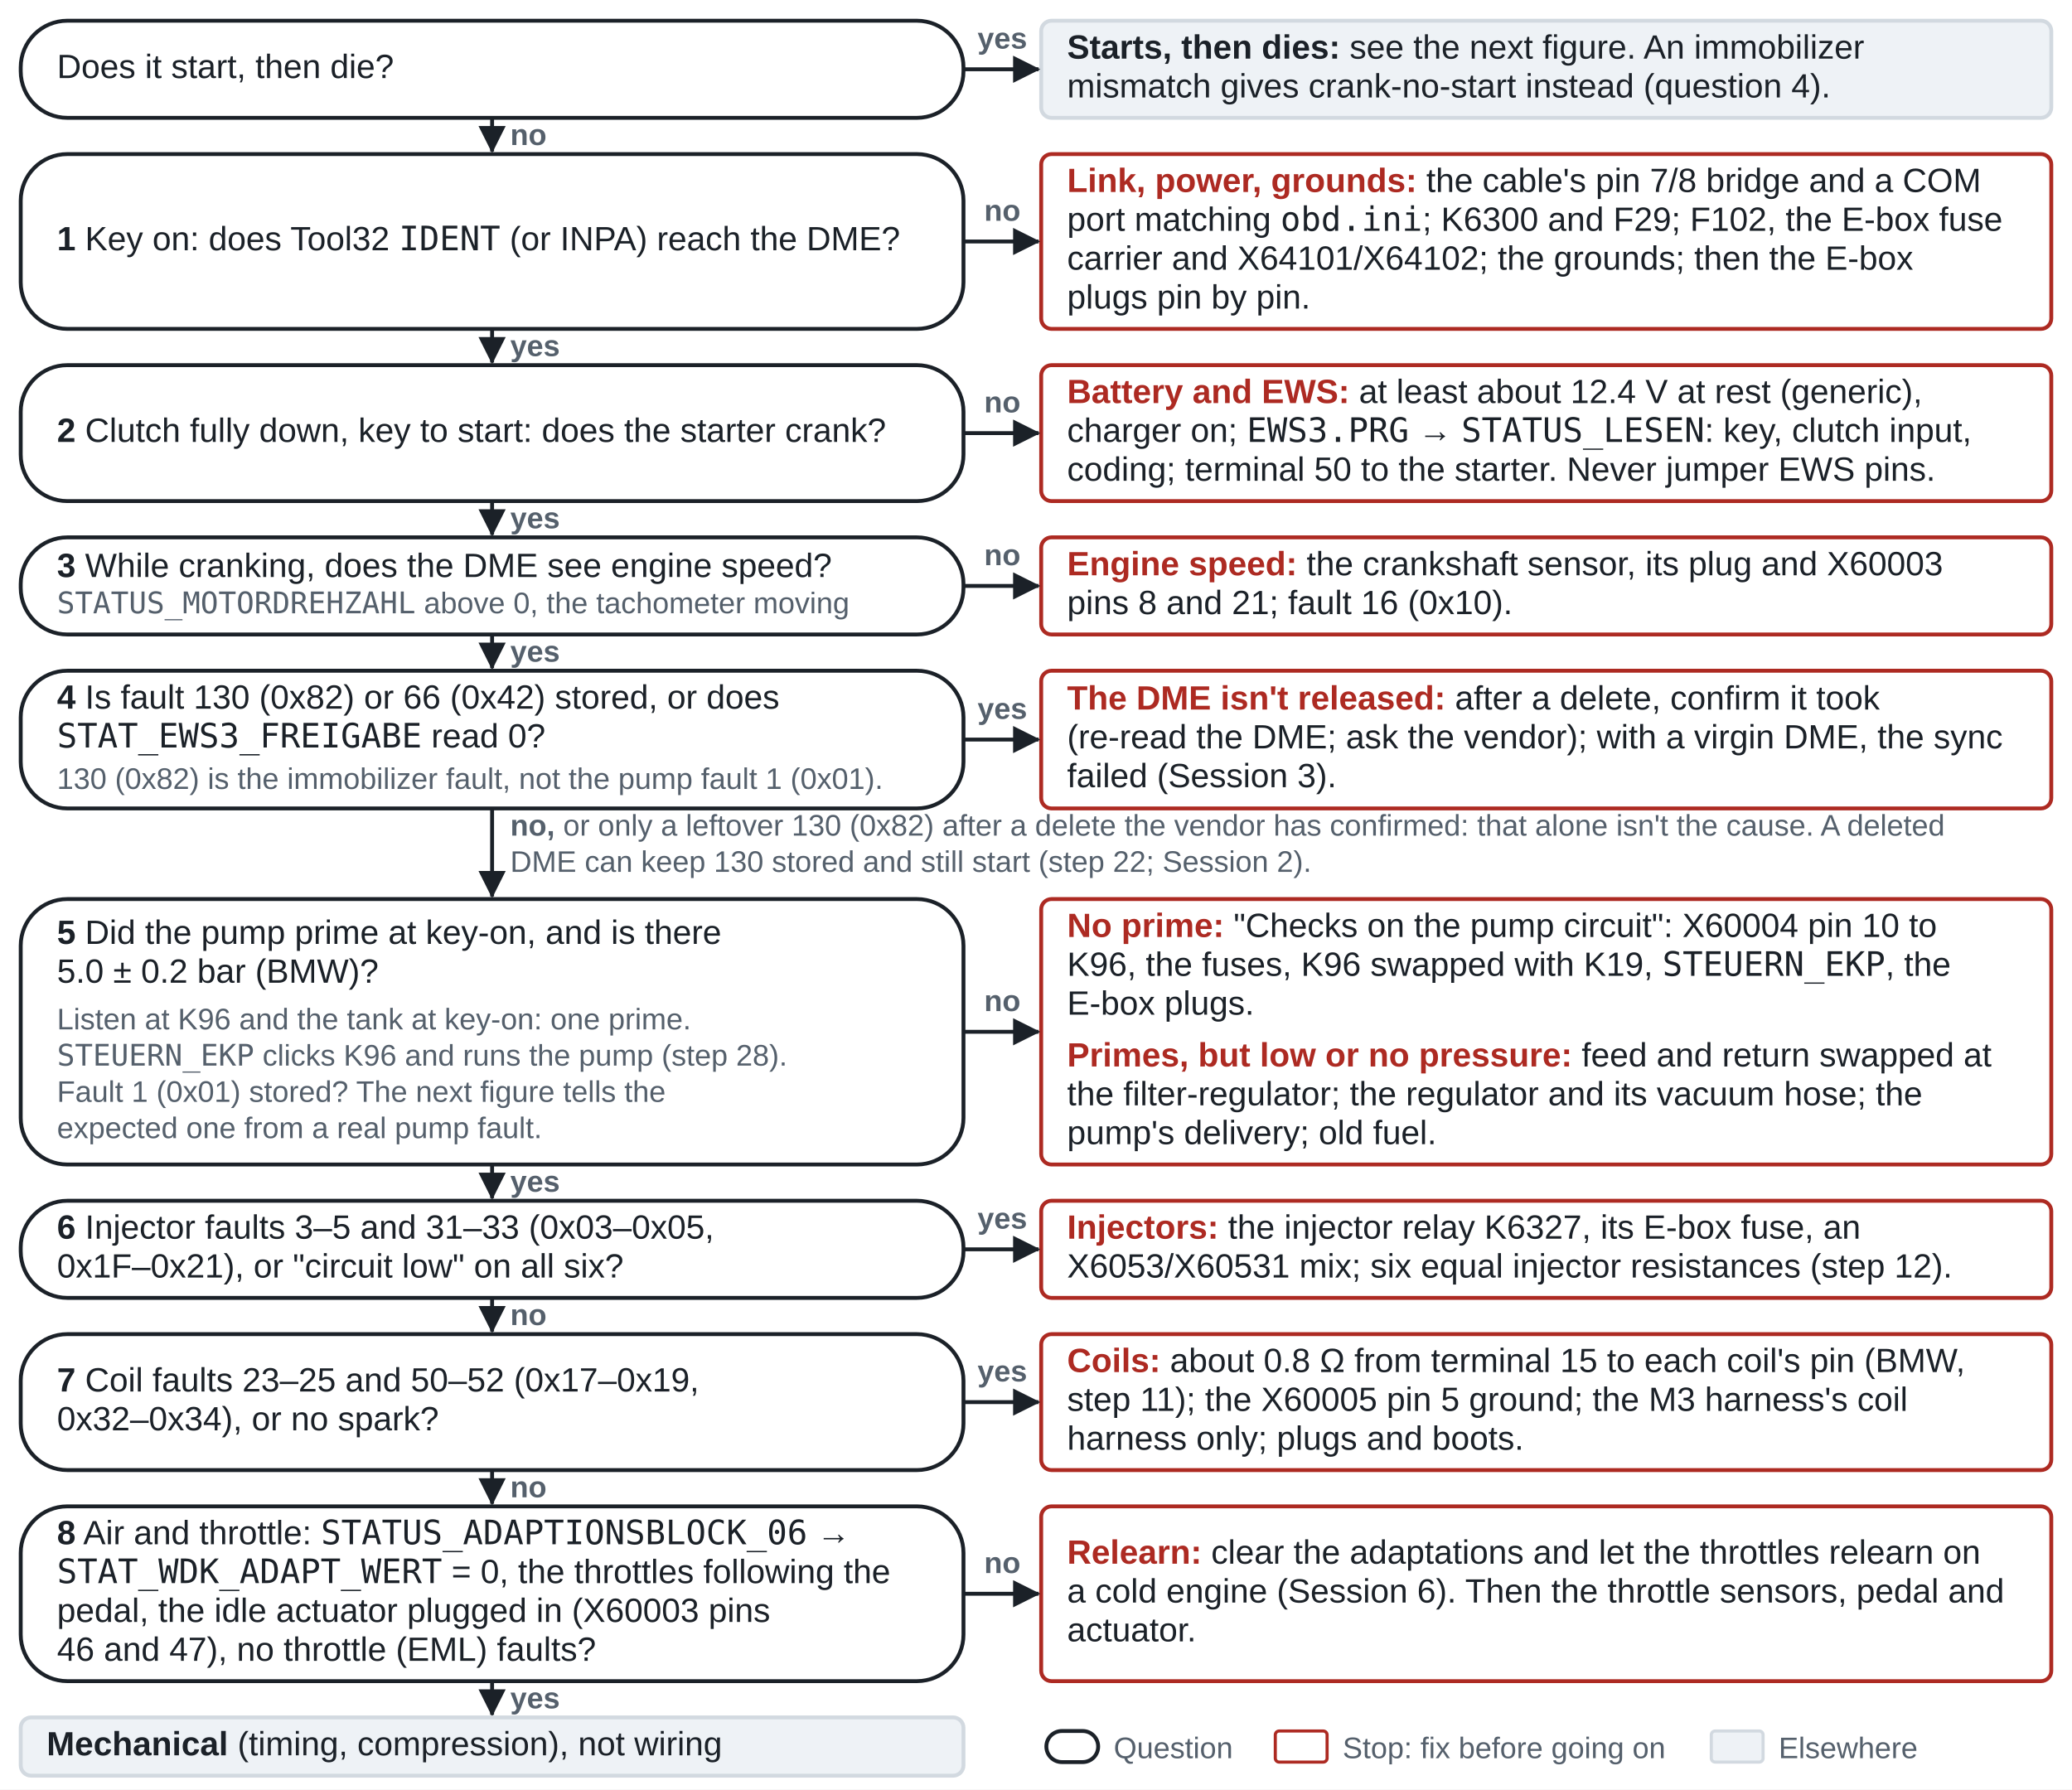
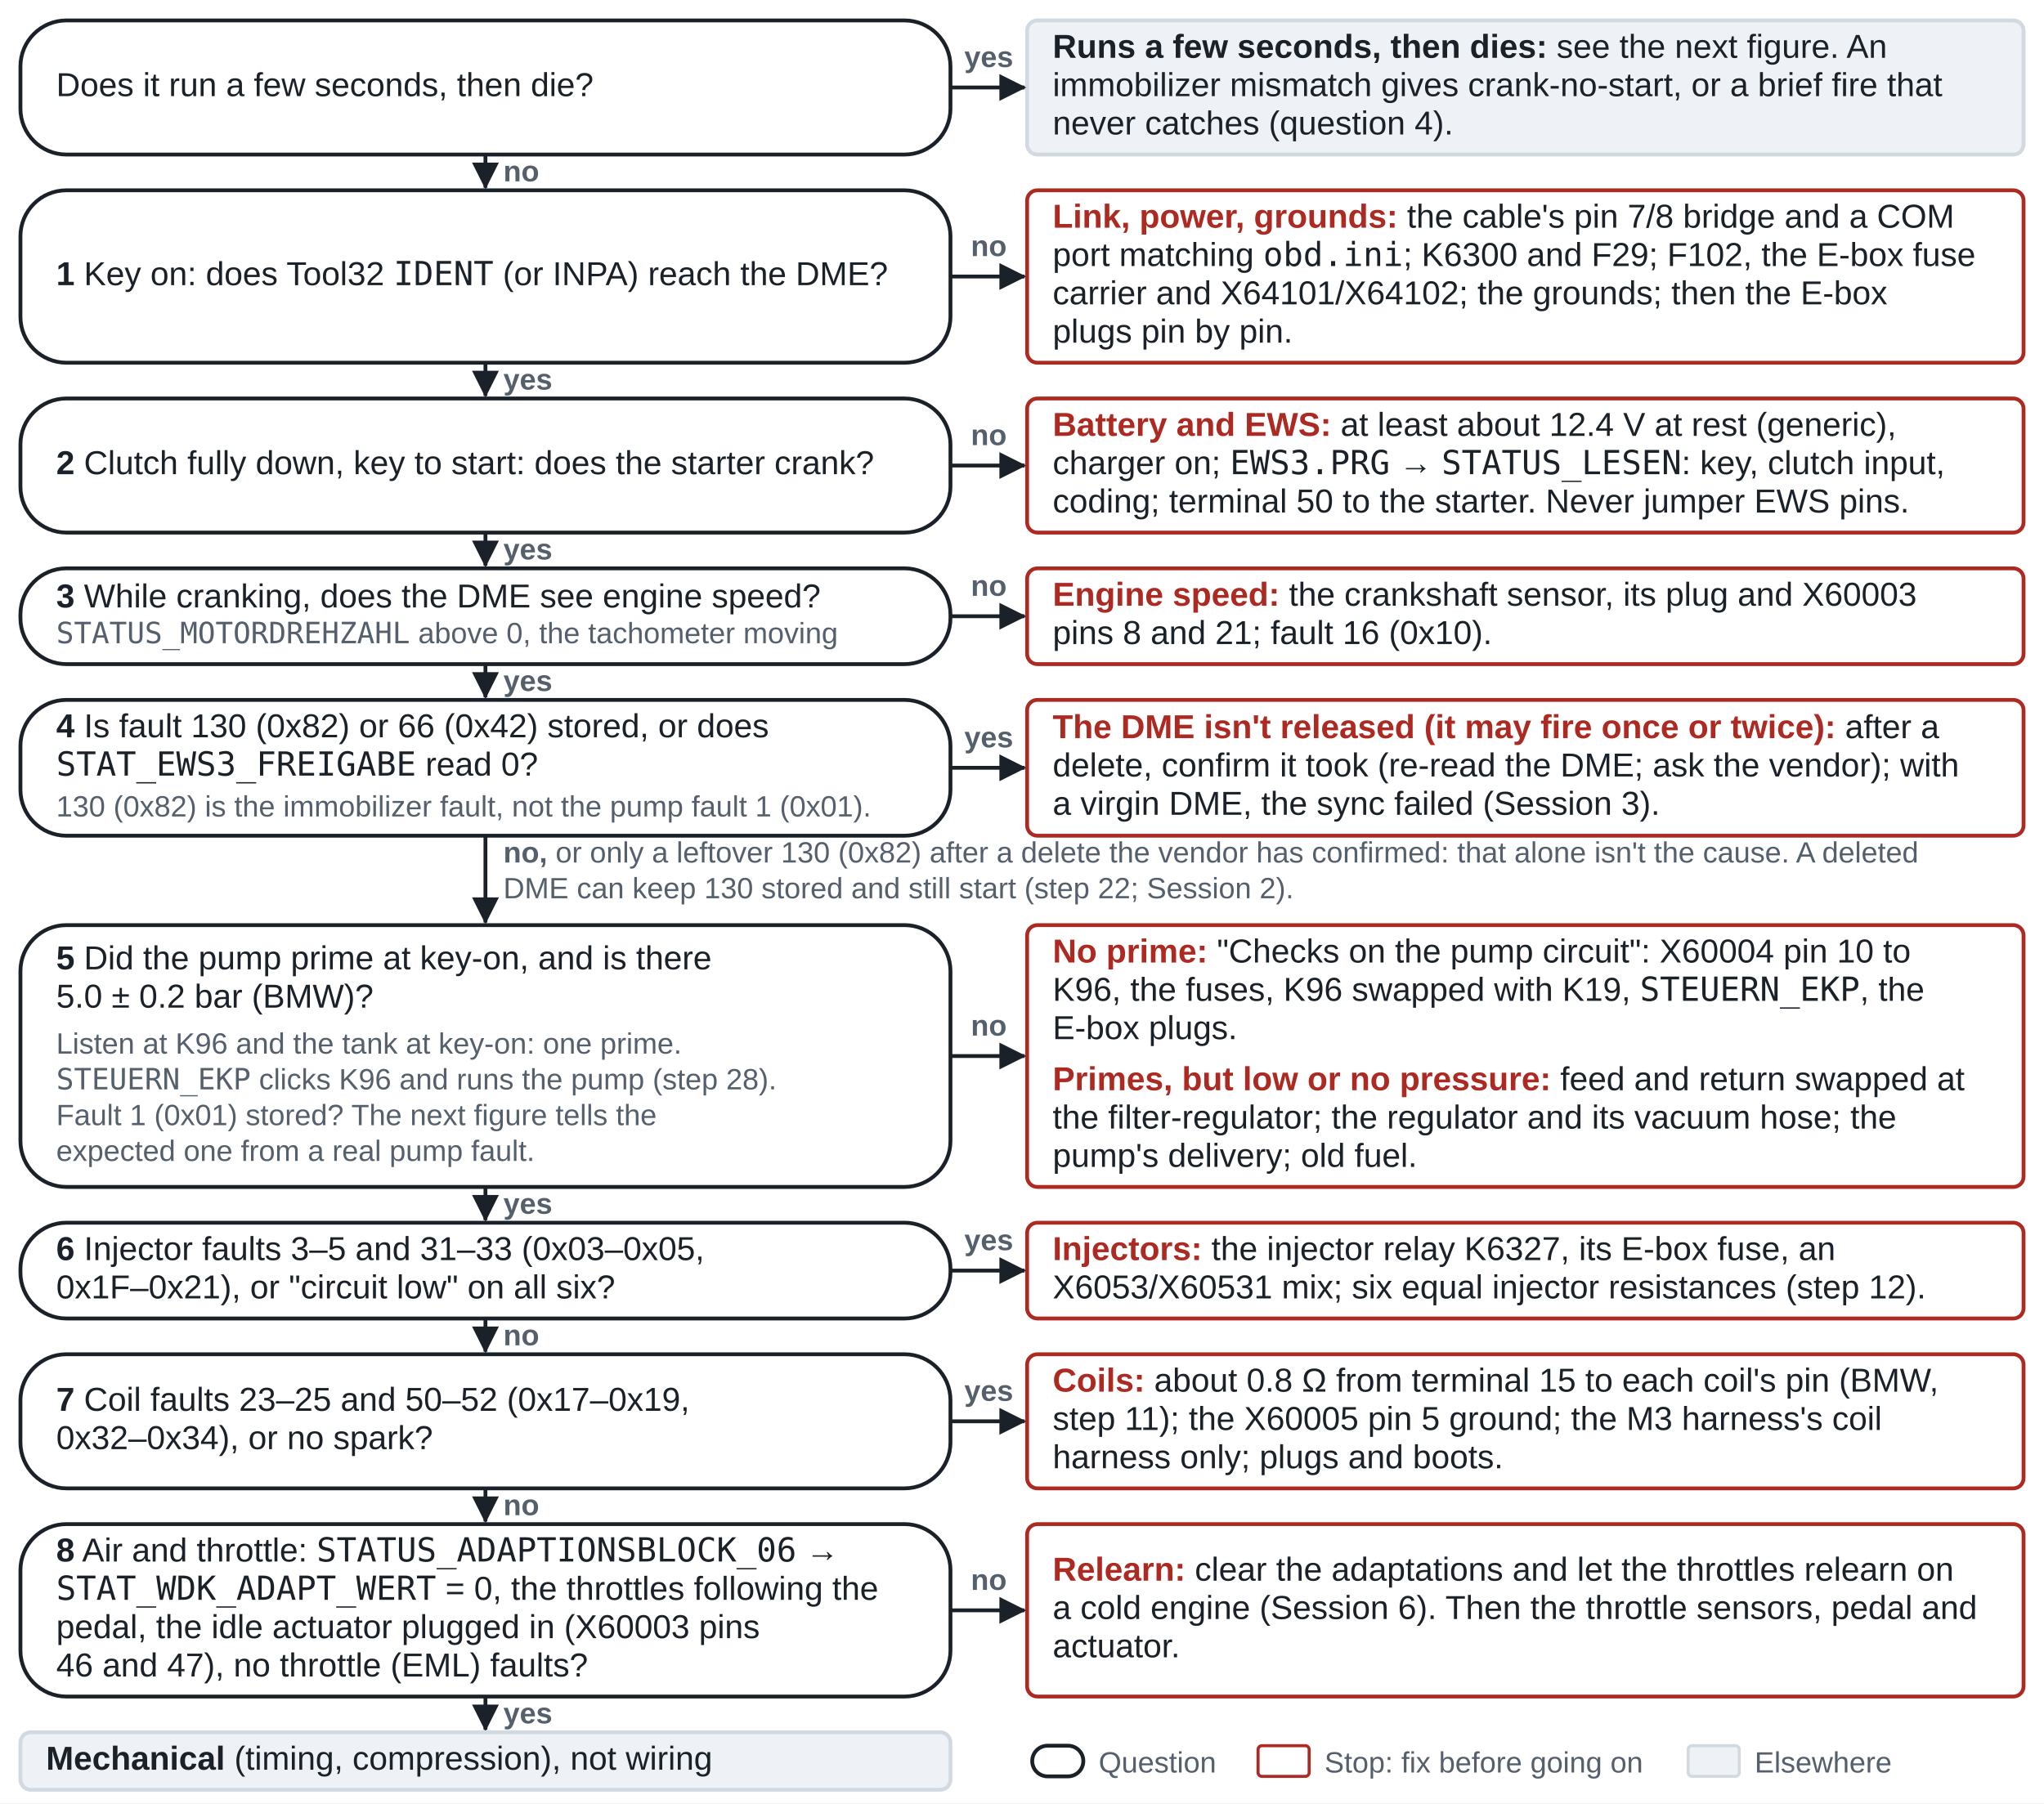
- <svg xmlns="http://www.w3.org/2000/svg" viewBox="0 0 800 691" role="img" aria-label="The no-start tree: work down the questions in order; each one rules out a group of causes. If the engine starts and then dies, use the next figure instead: an immobilizer mismatch gives crank-no-start. 1: key on, does Tool32 IDENT or INPA reach the DME? If not, check the cable's pin 7/8 bridge and a COM port matching obd.ini, the DME relay K6300 and F29, F102, the E-box fuse carrier and X64101/X64102, the grounds, then the E-box plugs pin by pin. 2: clutch fully down, key to start, does the starter crank? If not, the battery (at least about 12.4 volts at rest, generic, with the charger on), EWS3.PRG STATUS_LESEN for the key, the clutch input and the coding, and terminal 50 to the starter; never jumper EWS pins. 3: while cranking, does the DME see engine speed? If not, the crankshaft sensor, its plug and X60003 pins 8 and 21, fault 16 (0x10). 4: is fault 130 (0x82) or 66 (0x42) stored, or does STAT_EWS3_FREIGABE read 0? If so the DME isn't released: after a delete, confirm it took; with a virgin DME, the sync failed. If not, or if only a leftover 130 (0x82) is stored after a delete the vendor has confirmed, go on: a deleted DME can keep 130 stored and still start. 5: did the pump prime at key-on, and is there 5.0 plus or minus 0.2 bar (BMW)? With no prime, the checks on the pump circuit: X60004 pin 10 to K96, the fuses, K96 swapped with K19, STEUERN_EKP, the E-box plugs; with a prime but low or no pressure, feed and return swapped at the filter-regulator, the regulator and its vacuum hose, the pump's delivery, old fuel. 6: injector faults 3 to 5 and 31 to 33 or circuit low on all six? Then the injector relay K6327, its fuse, an X6053/X60531 mix, six equal injector resistances. 7: coil faults 23 to 25 and 50 to 52, or no spark? Then about 0.8 ohms to each coil (BMW), the X60005 pin 5 ground, the M3 coil harness, plugs and boots. 8: does STATUS_ADAPTIONSBLOCK_06 STAT_WDK_ADAPT_WERT read 0, do the throttles follow the pedal, is the idle actuator plugged in and are there no throttle (EML) faults? If not, clear the adaptations and let the throttles relearn on a cold engine, then the sensors, pedal and actuator; if all is well, the cause is mechanical, not wiring." color="#1b2128">
+ <svg xmlns="http://www.w3.org/2000/svg" viewBox="0 0 800 706" role="img" aria-label="The no-start tree: work down the questions in order; each one rules out a group of causes. If the engine runs a few seconds and then dies, use the next figure instead: an immobilizer mismatch gives crank-no-start, or a brief fire that never catches (question 4). 1: key on, does Tool32 IDENT or INPA reach the DME? If not, check the cable's pin 7/8 bridge and a COM port matching obd.ini, the DME relay K6300 and F29, F102, the E-box fuse carrier and X64101/X64102, the grounds, then the E-box plugs pin by pin. 2: clutch fully down, key to start, does the starter crank? If not, the battery (at least about 12.4 volts at rest, generic, with the charger on), EWS3.PRG STATUS_LESEN for the key, the clutch input and the coding, and terminal 50 to the starter; never jumper EWS pins. 3: while cranking, does the DME see engine speed? If not, the crankshaft sensor, its plug and X60003 pins 8 and 21, fault 16 (0x10). 4: is fault 130 (0x82) or 66 (0x42) stored, or does STAT_EWS3_FREIGABE read 0? If so the DME isn't released, and it may fire once or twice: after a delete, confirm it took; with a virgin DME, the sync failed. If not, or if only a leftover 130 (0x82) is stored after a delete the vendor has confirmed, go on: a deleted DME can keep 130 stored and still start. 5: did the pump prime at key-on, and is there 5.0 plus or minus 0.2 bar (BMW)? With no prime, the checks on the pump circuit: X60004 pin 10 to K96, the fuses, K96 swapped with K19, STEUERN_EKP, the E-box plugs; with a prime but low or no pressure, feed and return swapped at the filter-regulator, the regulator and its vacuum hose, the pump's delivery, old fuel. 6: injector faults 3 to 5 and 31 to 33 or circuit low on all six? Then the injector relay K6327, its fuse, an X6053/X60531 mix, six equal injector resistances. 7: coil faults 23 to 25 and 50 to 52, or no spark? Then about 0.8 ohms to each coil (BMW), the X60005 pin 5 ground, the M3 coil harness, plugs and boots. 8: does STATUS_ADAPTIONSBLOCK_06 STAT_WDK_ADAPT_WERT read 0, do the throttles follow the pedal, is the idle actuator plugged in and are there no throttle (EML) faults? If not, clear the adaptations and let the throttles relearn on a cold engine, then the sensors, pedal and actuator; if all is well, the cause is mechanical, not wiring." color="#1b2128">
  <style>
svg{color:#1b2128;font-family:"IBM Plex Sans",Arial,Helvetica,sans-serif}
text{fill:currentColor}
.t{font-size:13px}.t-sm{font-size:11.5px;fill:#55606c}.t-xs{font-size:10.5px;fill:#55606c}
.t-b{font-weight:600}.t-h{font-size:13px;font-weight:700;letter-spacing:.08em}
.t-mono{font-family:"IBM Plex Mono",Menlo,monospace}
.ln{stroke:currentColor;fill:none;stroke-width:1.5}.ln-thin{stroke:#8a95a1;fill:none;stroke-width:1}.ln-faint{stroke:#d2d9e0;fill:none;stroke-width:1}
.dash{stroke-dasharray:5 4}.fill-fg{fill:currentColor}.fill-bg{fill:#fff}
.shape{fill:#fff;stroke:currentColor;stroke-width:1.5}.panel{fill:#eef2f6;stroke:#d2d9e0}
.donor{fill:#dce8f6;stroke:#1d5fa6}.new{fill:#dff0e6;stroke:#1f6e45}.fab{fill:#fbe5d9;stroke:#b9440f}.keep{fill:#e9edf1;stroke:#66727e}
.donor-s{stroke:#1d5fa6;fill:none}.new-s{stroke:#1f6e45;fill:none}.fab-s{stroke:#b9440f;fill:none}.keep-s{stroke:#66727e;fill:none}.crit-s{stroke:#ad2a22;fill:none}
.donor-t{fill:#1d5fa6}.new-t{fill:#1f6e45}.fab-t{fill:#b9440f}.crit-t{fill:#ad2a22}
.donor-f{fill:#1d5fa6}.new-f{fill:#1f6e45}.fab-f{fill:#b9440f}.crit-f{fill:#ad2a22}.keep-f{fill:#66727e}
.warn-f{fill:#fff3cf;stroke:#e0a800}
</style>
  <defs>
    <marker id="ah" viewBox="0 0 8 8" refX="7.5" refY="4" markerWidth="7" markerHeight="7" orient="auto-start-reverse">
      <path d="M0,0 L8,4 L0,8 Z" class="fill-fg" />
    </marker>
  </defs>
-   <rect class="bg" x="0" y="0" width="800" height="691" fill="#ffffff" />
-   <rect class="shape" x="8" y="8" width="364" height="37.5" rx="18" stroke-width="1.5" />
-   <text class="t" x="22" y="30.14">Does it start, then die?</text>
-   <rect class="panel" x="402" y="8" width="390" height="37.5" rx="4" stroke-width="1.5" />
+   <rect class="bg" x="0" y="0" width="800" height="706" fill="#ffffff" />
+   <rect class="shape" x="8" y="8" width="364" height="52.5" rx="18" stroke-width="1.5" />
+   <text class="t" x="22" y="37.64">Does it run a few seconds, then die?</text>
+   <rect class="panel" x="402" y="8" width="390" height="52.5" rx="4" stroke-width="1.5" />
  <text class="t" x="412" y="22.64">
-     <tspan class="t-b">Starts, then dies:</tspan> see the next figure. An immobilizer</text>
-   <text class="t" x="412" y="37.64">mismatch gives crank-no-start instead (question 4).</text>
-   <path class="ln" d="M372,26.75 H401" marker-end="url(#ah)" />
-   <text class="t-sm t-b" x="387" y="18.75" text-anchor="middle">yes</text>
-   <path class="ln" d="M190,45.5 V58.5" marker-end="url(#ah)" />
-   <text class="t-sm" x="197" y="56">
+     <tspan class="t-b">Runs a few seconds, then dies:</tspan> see the next figure. An</text>
+   <text class="t" x="412" y="37.64">immobilizer mismatch gives crank-no-start, or a brief fire that</text>
+   <text class="t" x="412" y="52.64">never catches (question 4).</text>
+   <path class="ln" d="M372,34.25 H401" marker-end="url(#ah)" />
+   <text class="t-sm t-b" x="387" y="26.25" text-anchor="middle">yes</text>
+   <path class="ln" d="M190,60.5 V73.5" marker-end="url(#ah)" />
+   <text class="t-sm" x="197" y="71">
    <tspan class="t-sm t-b">no</tspan>
  </text>
-   <rect class="shape" x="8" y="59.5" width="364" height="67.5" rx="18" stroke-width="1.5" />
-   <text class="t" x="22" y="96.64">
+   <rect class="shape" x="8" y="74.5" width="364" height="67.5" rx="18" stroke-width="1.5" />
+   <text class="t" x="22" y="111.64">
    <tspan class="t-b">1  </tspan> Key on: does Tool32 <tspan class="t-mono">IDENT</tspan> (or INPA) reach the DME?</text>
-   <rect class="crit-s" x="402" y="59.5" width="390" height="67.5" rx="4" stroke-width="1.5" />
-   <text class="t" x="412" y="74.14">
+   <rect class="crit-s" x="402" y="74.5" width="390" height="67.5" rx="4" stroke-width="1.5" />
+   <text class="t" x="412" y="89.14">
    <tspan class="t-b crit-t">Link, power, grounds:</tspan> the cable's pin 7/8 bridge and a COM</text>
-   <text class="t" x="412" y="89.14">port matching <tspan class="t-mono">obd.ini</tspan>; K6300 and F29; F102, the E-box fuse</text>
-   <text class="t" x="412" y="104.14">carrier and X64101/X64102; the grounds; then the E-box</text>
-   <text class="t" x="412" y="119.14">plugs pin by pin.</text>
-   <path class="ln" d="M372,93.25 H401" marker-end="url(#ah)" />
-   <text class="t-sm t-b" x="387" y="85.25" text-anchor="middle">no</text>
-   <path class="ln" d="M190,127 V140" marker-end="url(#ah)" />
-   <text class="t-sm" x="197" y="137.5">
+   <text class="t" x="412" y="104.14">port matching <tspan class="t-mono">obd.ini</tspan>; K6300 and F29; F102, the E-box fuse</text>
+   <text class="t" x="412" y="119.14">carrier and X64101/X64102; the grounds; then the E-box</text>
+   <text class="t" x="412" y="134.14">plugs pin by pin.</text>
+   <path class="ln" d="M372,108.25 H401" marker-end="url(#ah)" />
+   <text class="t-sm t-b" x="387" y="100.25" text-anchor="middle">no</text>
+   <path class="ln" d="M190,142 V155" marker-end="url(#ah)" />
+   <text class="t-sm" x="197" y="152.5">
    <tspan class="t-sm t-b">yes</tspan>
  </text>
-   <rect class="shape" x="8" y="141" width="364" height="52.5" rx="18" stroke-width="1.5" />
-   <text class="t" x="22" y="170.64">
+   <rect class="shape" x="8" y="156" width="364" height="52.5" rx="18" stroke-width="1.5" />
+   <text class="t" x="22" y="185.64">
    <tspan class="t-b">2  </tspan> Clutch fully down, key to start: does the starter crank?</text>
-   <rect class="crit-s" x="402" y="141" width="390" height="52.5" rx="4" stroke-width="1.5" />
-   <text class="t" x="412" y="155.64">
+   <rect class="crit-s" x="402" y="156" width="390" height="52.5" rx="4" stroke-width="1.5" />
+   <text class="t" x="412" y="170.64">
    <tspan class="t-b crit-t">Battery and EWS:</tspan> at least about 12.4 V at rest (generic),</text>
-   <text class="t" x="412" y="170.64">charger on; <tspan class="t-mono">EWS3.PRG</tspan> → <tspan class="t-mono">STATUS_LESEN</tspan>: key, clutch input,</text>
-   <text class="t" x="412" y="185.64">coding; terminal 50 to the starter. Never jumper EWS pins.</text>
-   <path class="ln" d="M372,167.25 H401" marker-end="url(#ah)" />
-   <text class="t-sm t-b" x="387" y="159.25" text-anchor="middle">no</text>
-   <path class="ln" d="M190,193.5 V206.5" marker-end="url(#ah)" />
-   <text class="t-sm" x="197" y="204">
+   <text class="t" x="412" y="185.64">charger on; <tspan class="t-mono">EWS3.PRG</tspan> → <tspan class="t-mono">STATUS_LESEN</tspan>: key, clutch input,</text>
+   <text class="t" x="412" y="200.64">coding; terminal 50 to the starter. Never jumper EWS pins.</text>
+   <path class="ln" d="M372,182.25 H401" marker-end="url(#ah)" />
+   <text class="t-sm t-b" x="387" y="174.25" text-anchor="middle">no</text>
+   <path class="ln" d="M190,208.5 V221.5" marker-end="url(#ah)" />
+   <text class="t-sm" x="197" y="219">
    <tspan class="t-sm t-b">yes</tspan>
  </text>
-   <rect class="shape" x="8" y="207.5" width="364" height="37.5" rx="18" stroke-width="1.5" />
-   <text class="t" x="22" y="222.81">
+   <rect class="shape" x="8" y="222.5" width="364" height="37.5" rx="18" stroke-width="1.5" />
+   <text class="t" x="22" y="237.81">
    <tspan class="t-b">3  </tspan> While cranking, does the DME see engine speed?</text>
-   <text class="t-sm" x="22" y="236.81">
+   <text class="t-sm" x="22" y="251.81">
    <tspan class="t-mono">STATUS_MOTORDREHZAHL</tspan> above 0, the tachometer moving</text>
-   <rect class="crit-s" x="402" y="207.5" width="390" height="37.5" rx="4" stroke-width="1.5" />
-   <text class="t" x="412" y="222.14">
+   <rect class="crit-s" x="402" y="222.5" width="390" height="37.5" rx="4" stroke-width="1.5" />
+   <text class="t" x="412" y="237.14">
    <tspan class="t-b crit-t">Engine speed:</tspan> the crankshaft sensor, its plug and X60003</text>
-   <text class="t" x="412" y="237.14">pins 8 and 21; fault 16 (0x10).</text>
-   <path class="ln" d="M372,226.25 H401" marker-end="url(#ah)" />
-   <text class="t-sm t-b" x="387" y="218.25" text-anchor="middle">no</text>
-   <path class="ln" d="M190,245 V258" marker-end="url(#ah)" />
-   <text class="t-sm" x="197" y="255.5">
+   <text class="t" x="412" y="252.14">pins 8 and 21; fault 16 (0x10).</text>
+   <path class="ln" d="M372,241.25 H401" marker-end="url(#ah)" />
+   <text class="t-sm t-b" x="387" y="233.25" text-anchor="middle">no</text>
+   <path class="ln" d="M190,260 V273" marker-end="url(#ah)" />
+   <text class="t-sm" x="197" y="270.5">
    <tspan class="t-sm t-b">yes</tspan>
  </text>
-   <rect class="shape" x="8" y="259" width="364" height="53.17" rx="18" stroke-width="1.5" />
-   <text class="t" x="22" y="273.64">
+   <rect class="shape" x="8" y="274" width="364" height="53.17" rx="18" stroke-width="1.5" />
+   <text class="t" x="22" y="288.64">
    <tspan class="t-b">4  </tspan> Is fault 130 (0x82) or 66 (0x42) stored, or does</text>
-   <text class="t" x="22" y="288.64">
+   <text class="t" x="22" y="303.64">
    <tspan class="t-mono">STAT_EWS3_FREIGABE</tspan> read 0?</text>
-   <text class="t-sm" x="22" y="304.64">130 (0x82) is the immobilizer fault, not the pump fault 1 (0x01).</text>
-   <rect class="crit-s" x="402" y="259" width="390" height="53.17" rx="4" stroke-width="1.5" />
-   <text class="t" x="412" y="273.98">
-     <tspan class="t-b crit-t">The DME isn't released:</tspan> after a delete, confirm it took</text>
-   <text class="t" x="412" y="288.98">(re-read the DME; ask the vendor); with a virgin DME, the sync</text>
-   <text class="t" x="412" y="303.98">failed (Session 3).</text>
-   <path class="ln" d="M372,285.58 H401" marker-end="url(#ah)" />
-   <text class="t-sm t-b" x="387" y="277.58" text-anchor="middle">yes</text>
-   <path class="ln" d="M190,312.17 V346.17" marker-end="url(#ah)" />
-   <text class="t-sm" x="197" y="322.67">
+   <text class="t-sm" x="22" y="319.64">130 (0x82) is the immobilizer fault, not the pump fault 1 (0x01).</text>
+   <rect class="crit-s" x="402" y="274" width="390" height="53.17" rx="4" stroke-width="1.5" />
+   <text class="t" x="412" y="288.98">
+     <tspan class="t-b crit-t">The DME isn't released (it may fire once or twice):</tspan> after a</text>
+   <text class="t" x="412" y="303.98">delete, confirm it took (re-read the DME; ask the vendor); with</text>
+   <text class="t" x="412" y="318.98">a virgin DME, the sync failed (Session 3).</text>
+   <path class="ln" d="M372,300.58 H401" marker-end="url(#ah)" />
+   <text class="t-sm t-b" x="387" y="292.58" text-anchor="middle">yes</text>
+   <path class="ln" d="M190,327.17 V361.17" marker-end="url(#ah)" />
+   <text class="t-sm" x="197" y="337.67">
    <tspan class="t-sm t-b">no,</tspan>
    <tspan class="t-sm">or only a leftover 130 (0x82) after a delete the vendor has confirmed: that alone isn't the cause. A deleted</tspan>
  </text>
-   <text class="t-sm" x="197" y="336.67">
+   <text class="t-sm" x="197" y="351.67">
    <tspan class="t-sm">DME can keep 130 stored and still start (step 22; Session 2).</tspan>
  </text>
-   <rect class="shape" x="8" y="347.17" width="364" height="102.5" rx="18" stroke-width="1.5" />
-   <text class="t" x="22" y="364.48">
+   <rect class="shape" x="8" y="362.17" width="364" height="102.5" rx="18" stroke-width="1.5" />
+   <text class="t" x="22" y="379.48">
    <tspan class="t-b">5  </tspan> Did the pump prime at key-on, and is there</text>
-   <text class="t" x="22" y="379.48">5.0 ± 0.2 bar (BMW)?</text>
-   <text class="t-sm" x="22" y="397.48">Listen at K96 and the tank at key-on: one prime.</text>
-   <text class="t-sm" x="22" y="411.48">
+   <text class="t" x="22" y="394.48">5.0 ± 0.2 bar (BMW)?</text>
+   <text class="t-sm" x="22" y="412.48">Listen at K96 and the tank at key-on: one prime.</text>
+   <text class="t-sm" x="22" y="426.48">
    <tspan class="t-mono">STEUERN_EKP</tspan> clicks K96 and runs the pump (step 28).</text>
-   <text class="t-sm" x="22" y="425.48">Fault 1 (0x01) stored? The next figure tells the</text>
-   <text class="t-sm" x="22" y="439.48">expected one from a real pump fault.</text>
-   <rect class="crit-s" x="402" y="347.17" width="390" height="102.5" rx="4" stroke-width="1.5" />
-   <text class="t" x="412" y="361.81">
+   <text class="t-sm" x="22" y="440.48">Fault 1 (0x01) stored? The next figure tells the</text>
+   <text class="t-sm" x="22" y="454.48">expected one from a real pump fault.</text>
+   <rect class="crit-s" x="402" y="362.17" width="390" height="102.5" rx="4" stroke-width="1.5" />
+   <text class="t" x="412" y="376.81">
    <tspan class="t-b crit-t">No prime:</tspan> "Checks on the pump circuit": X60004 pin 10 to</text>
-   <text class="t" x="412" y="376.81">K96, the fuses, K96 swapped with K19, <tspan class="t-mono">STEUERN_EKP</tspan>, the</text>
-   <text class="t" x="412" y="391.81">E-box plugs.</text>
-   <text class="t" x="412" y="411.81">
+   <text class="t" x="412" y="391.81">K96, the fuses, K96 swapped with K19, <tspan class="t-mono">STEUERN_EKP</tspan>, the</text>
+   <text class="t" x="412" y="406.81">E-box plugs.</text>
+   <text class="t" x="412" y="426.81">
    <tspan class="t-b crit-t">Primes, but low or no pressure:</tspan> feed and return swapped at</text>
-   <text class="t" x="412" y="426.81">the filter-regulator; the regulator and its vacuum hose; the</text>
-   <text class="t" x="412" y="441.81">pump's delivery; old fuel.</text>
-   <path class="ln" d="M372,398.42 H401" marker-end="url(#ah)" />
-   <text class="t-sm t-b" x="387" y="390.42" text-anchor="middle">no</text>
-   <path class="ln" d="M190,449.67 V462.67" marker-end="url(#ah)" />
-   <text class="t-sm" x="197" y="460.17">
+   <text class="t" x="412" y="441.81">the filter-regulator; the regulator and its vacuum hose; the</text>
+   <text class="t" x="412" y="456.81">pump's delivery; old fuel.</text>
+   <path class="ln" d="M372,413.42 H401" marker-end="url(#ah)" />
+   <text class="t-sm t-b" x="387" y="405.42" text-anchor="middle">no</text>
+   <path class="ln" d="M190,464.67 V477.67" marker-end="url(#ah)" />
+   <text class="t-sm" x="197" y="475.17">
    <tspan class="t-sm t-b">yes</tspan>
  </text>
-   <rect class="shape" x="8" y="463.67" width="364" height="37.5" rx="18" stroke-width="1.5" />
-   <text class="t" x="22" y="478.31">
+   <rect class="shape" x="8" y="478.67" width="364" height="37.5" rx="18" stroke-width="1.5" />
+   <text class="t" x="22" y="493.31">
    <tspan class="t-b">6  </tspan> Injector faults 3–5 and 31–33 (0x03–0x05,</text>
-   <text class="t" x="22" y="493.31">0x1F–0x21), or "circuit low" on all six?</text>
-   <rect class="crit-s" x="402" y="463.67" width="390" height="37.5" rx="4" stroke-width="1.5" />
-   <text class="t" x="412" y="478.31">
+   <text class="t" x="22" y="508.31">0x1F–0x21), or "circuit low" on all six?</text>
+   <rect class="crit-s" x="402" y="478.67" width="390" height="37.5" rx="4" stroke-width="1.5" />
+   <text class="t" x="412" y="493.31">
    <tspan class="t-b crit-t">Injectors:</tspan> the injector relay K6327, its E-box fuse, an</text>
-   <text class="t" x="412" y="493.31">X6053/X60531 mix; six equal injector resistances (step 12).</text>
-   <path class="ln" d="M372,482.42 H401" marker-end="url(#ah)" />
-   <text class="t-sm t-b" x="387" y="474.42" text-anchor="middle">yes</text>
-   <path class="ln" d="M190,501.17 V514.17" marker-end="url(#ah)" />
-   <text class="t-sm" x="197" y="511.67">
+   <text class="t" x="412" y="508.31">X6053/X60531 mix; six equal injector resistances (step 12).</text>
+   <path class="ln" d="M372,497.42 H401" marker-end="url(#ah)" />
+   <text class="t-sm t-b" x="387" y="489.42" text-anchor="middle">yes</text>
+   <path class="ln" d="M190,516.17 V529.17" marker-end="url(#ah)" />
+   <text class="t-sm" x="197" y="526.67">
    <tspan class="t-sm t-b">no</tspan>
  </text>
-   <rect class="shape" x="8" y="515.17" width="364" height="52.5" rx="18" stroke-width="1.5" />
-   <text class="t" x="22" y="537.31">
+   <rect class="shape" x="8" y="530.17" width="364" height="52.5" rx="18" stroke-width="1.5" />
+   <text class="t" x="22" y="552.31">
    <tspan class="t-b">7  </tspan> Coil faults 23–25 and 50–52 (0x17–0x19,</text>
-   <text class="t" x="22" y="552.31">0x32–0x34), or no spark?</text>
-   <rect class="crit-s" x="402" y="515.17" width="390" height="52.5" rx="4" stroke-width="1.5" />
-   <text class="t" x="412" y="529.81">
+   <text class="t" x="22" y="567.31">0x32–0x34), or no spark?</text>
+   <rect class="crit-s" x="402" y="530.17" width="390" height="52.5" rx="4" stroke-width="1.5" />
+   <text class="t" x="412" y="544.81">
    <tspan class="t-b crit-t">Coils:</tspan> about 0.8 Ω from terminal 15 to each coil's pin (BMW,</text>
-   <text class="t" x="412" y="544.81">step 11); the X60005 pin 5 ground; the M3 harness's coil</text>
-   <text class="t" x="412" y="559.81">harness only; plugs and boots.</text>
-   <path class="ln" d="M372,541.42 H401" marker-end="url(#ah)" />
-   <text class="t-sm t-b" x="387" y="533.42" text-anchor="middle">yes</text>
-   <path class="ln" d="M190,567.67 V580.67" marker-end="url(#ah)" />
-   <text class="t-sm" x="197" y="578.17">
+   <text class="t" x="412" y="559.81">step 11); the X60005 pin 5 ground; the M3 harness's coil</text>
+   <text class="t" x="412" y="574.81">harness only; plugs and boots.</text>
+   <path class="ln" d="M372,556.42 H401" marker-end="url(#ah)" />
+   <text class="t-sm t-b" x="387" y="548.42" text-anchor="middle">yes</text>
+   <path class="ln" d="M190,582.67 V595.67" marker-end="url(#ah)" />
+   <text class="t-sm" x="197" y="593.17">
    <tspan class="t-sm t-b">no</tspan>
  </text>
-   <rect class="shape" x="8" y="581.67" width="364" height="67.5" rx="18" stroke-width="1.5" />
-   <text class="t" x="22" y="596.31">
+   <rect class="shape" x="8" y="596.67" width="364" height="67.5" rx="18" stroke-width="1.5" />
+   <text class="t" x="22" y="611.31">
    <tspan class="t-b">8  </tspan> Air and throttle: <tspan class="t-mono">STATUS_ADAPTIONSBLOCK_06</tspan> →</text>
-   <text class="t" x="22" y="611.31">
+   <text class="t" x="22" y="626.31">
    <tspan class="t-mono">STAT_WDK_ADAPT_WERT</tspan> = 0, the throttles following the</text>
-   <text class="t" x="22" y="626.31">pedal, the idle actuator plugged in (X60003 pins</text>
-   <text class="t" x="22" y="641.31">46 and 47), no throttle (EML) faults?</text>
-   <rect class="crit-s" x="402" y="581.67" width="390" height="67.5" rx="4" stroke-width="1.5" />
-   <text class="t" x="412" y="603.81">
+   <text class="t" x="22" y="641.31">pedal, the idle actuator plugged in (X60003 pins</text>
+   <text class="t" x="22" y="656.31">46 and 47), no throttle (EML) faults?</text>
+   <rect class="crit-s" x="402" y="596.67" width="390" height="67.5" rx="4" stroke-width="1.5" />
+   <text class="t" x="412" y="618.81">
    <tspan class="t-b crit-t">Relearn:</tspan> clear the adaptations and let the throttles relearn on</text>
-   <text class="t" x="412" y="618.81">a cold engine (Session 6). Then the throttle sensors, pedal and</text>
-   <text class="t" x="412" y="633.81">actuator.</text>
-   <path class="ln" d="M372,615.42 H401" marker-end="url(#ah)" />
-   <text class="t-sm t-b" x="387" y="607.42" text-anchor="middle">no</text>
-   <path class="ln" d="M190,649.17 V662.17" marker-end="url(#ah)" />
-   <text class="t-sm t-b" x="197" y="659.67">yes</text>
-   <rect class="panel" x="8" y="663.17" width="364" height="22.5" rx="4" stroke-width="1.5" />
-   <text class="t" x="18" y="677.81">
+   <text class="t" x="412" y="633.81">a cold engine (Session 6). Then the throttle sensors, pedal and</text>
+   <text class="t" x="412" y="648.81">actuator.</text>
+   <path class="ln" d="M372,630.42 H401" marker-end="url(#ah)" />
+   <text class="t-sm t-b" x="387" y="622.42" text-anchor="middle">no</text>
+   <path class="ln" d="M190,664.17 V677.17" marker-end="url(#ah)" />
+   <text class="t-sm t-b" x="197" y="674.67">yes</text>
+   <rect class="panel" x="8" y="678.17" width="364" height="22.5" rx="4" stroke-width="1.5" />
+   <text class="t" x="18" y="692.81">
    <tspan class="t-b">Mechanical</tspan> (timing, compression), not wiring</text>
-   <rect class="shape" x="404" y="668.42" width="20" height="12" rx="6" stroke-width="1.2" />
-   <text class="t-sm" x="430" y="678.92">Question</text>
-   <rect class="crit-s" x="492.39" y="668.42" width="20" height="12" rx="1.5" stroke-width="1.2" />
-   <text class="t-sm" x="518.39" y="678.92">Stop: fix before going on</text>
-   <rect class="panel" x="660.73" y="668.42" width="20" height="12" rx="1.5" stroke-width="1.2" />
-   <text class="t-sm" x="686.73" y="678.92">Elsewhere</text>
+   <rect class="shape" x="404" y="683.42" width="20" height="12" rx="6" stroke-width="1.2" />
+   <text class="t-sm" x="430" y="693.92">Question</text>
+   <rect class="crit-s" x="492.39" y="683.42" width="20" height="12" rx="1.5" stroke-width="1.2" />
+   <text class="t-sm" x="518.39" y="693.92">Stop: fix before going on</text>
+   <rect class="panel" x="660.73" y="683.42" width="20" height="12" rx="1.5" stroke-width="1.2" />
+   <text class="t-sm" x="686.73" y="693.92">Elsewhere</text>
</svg>
